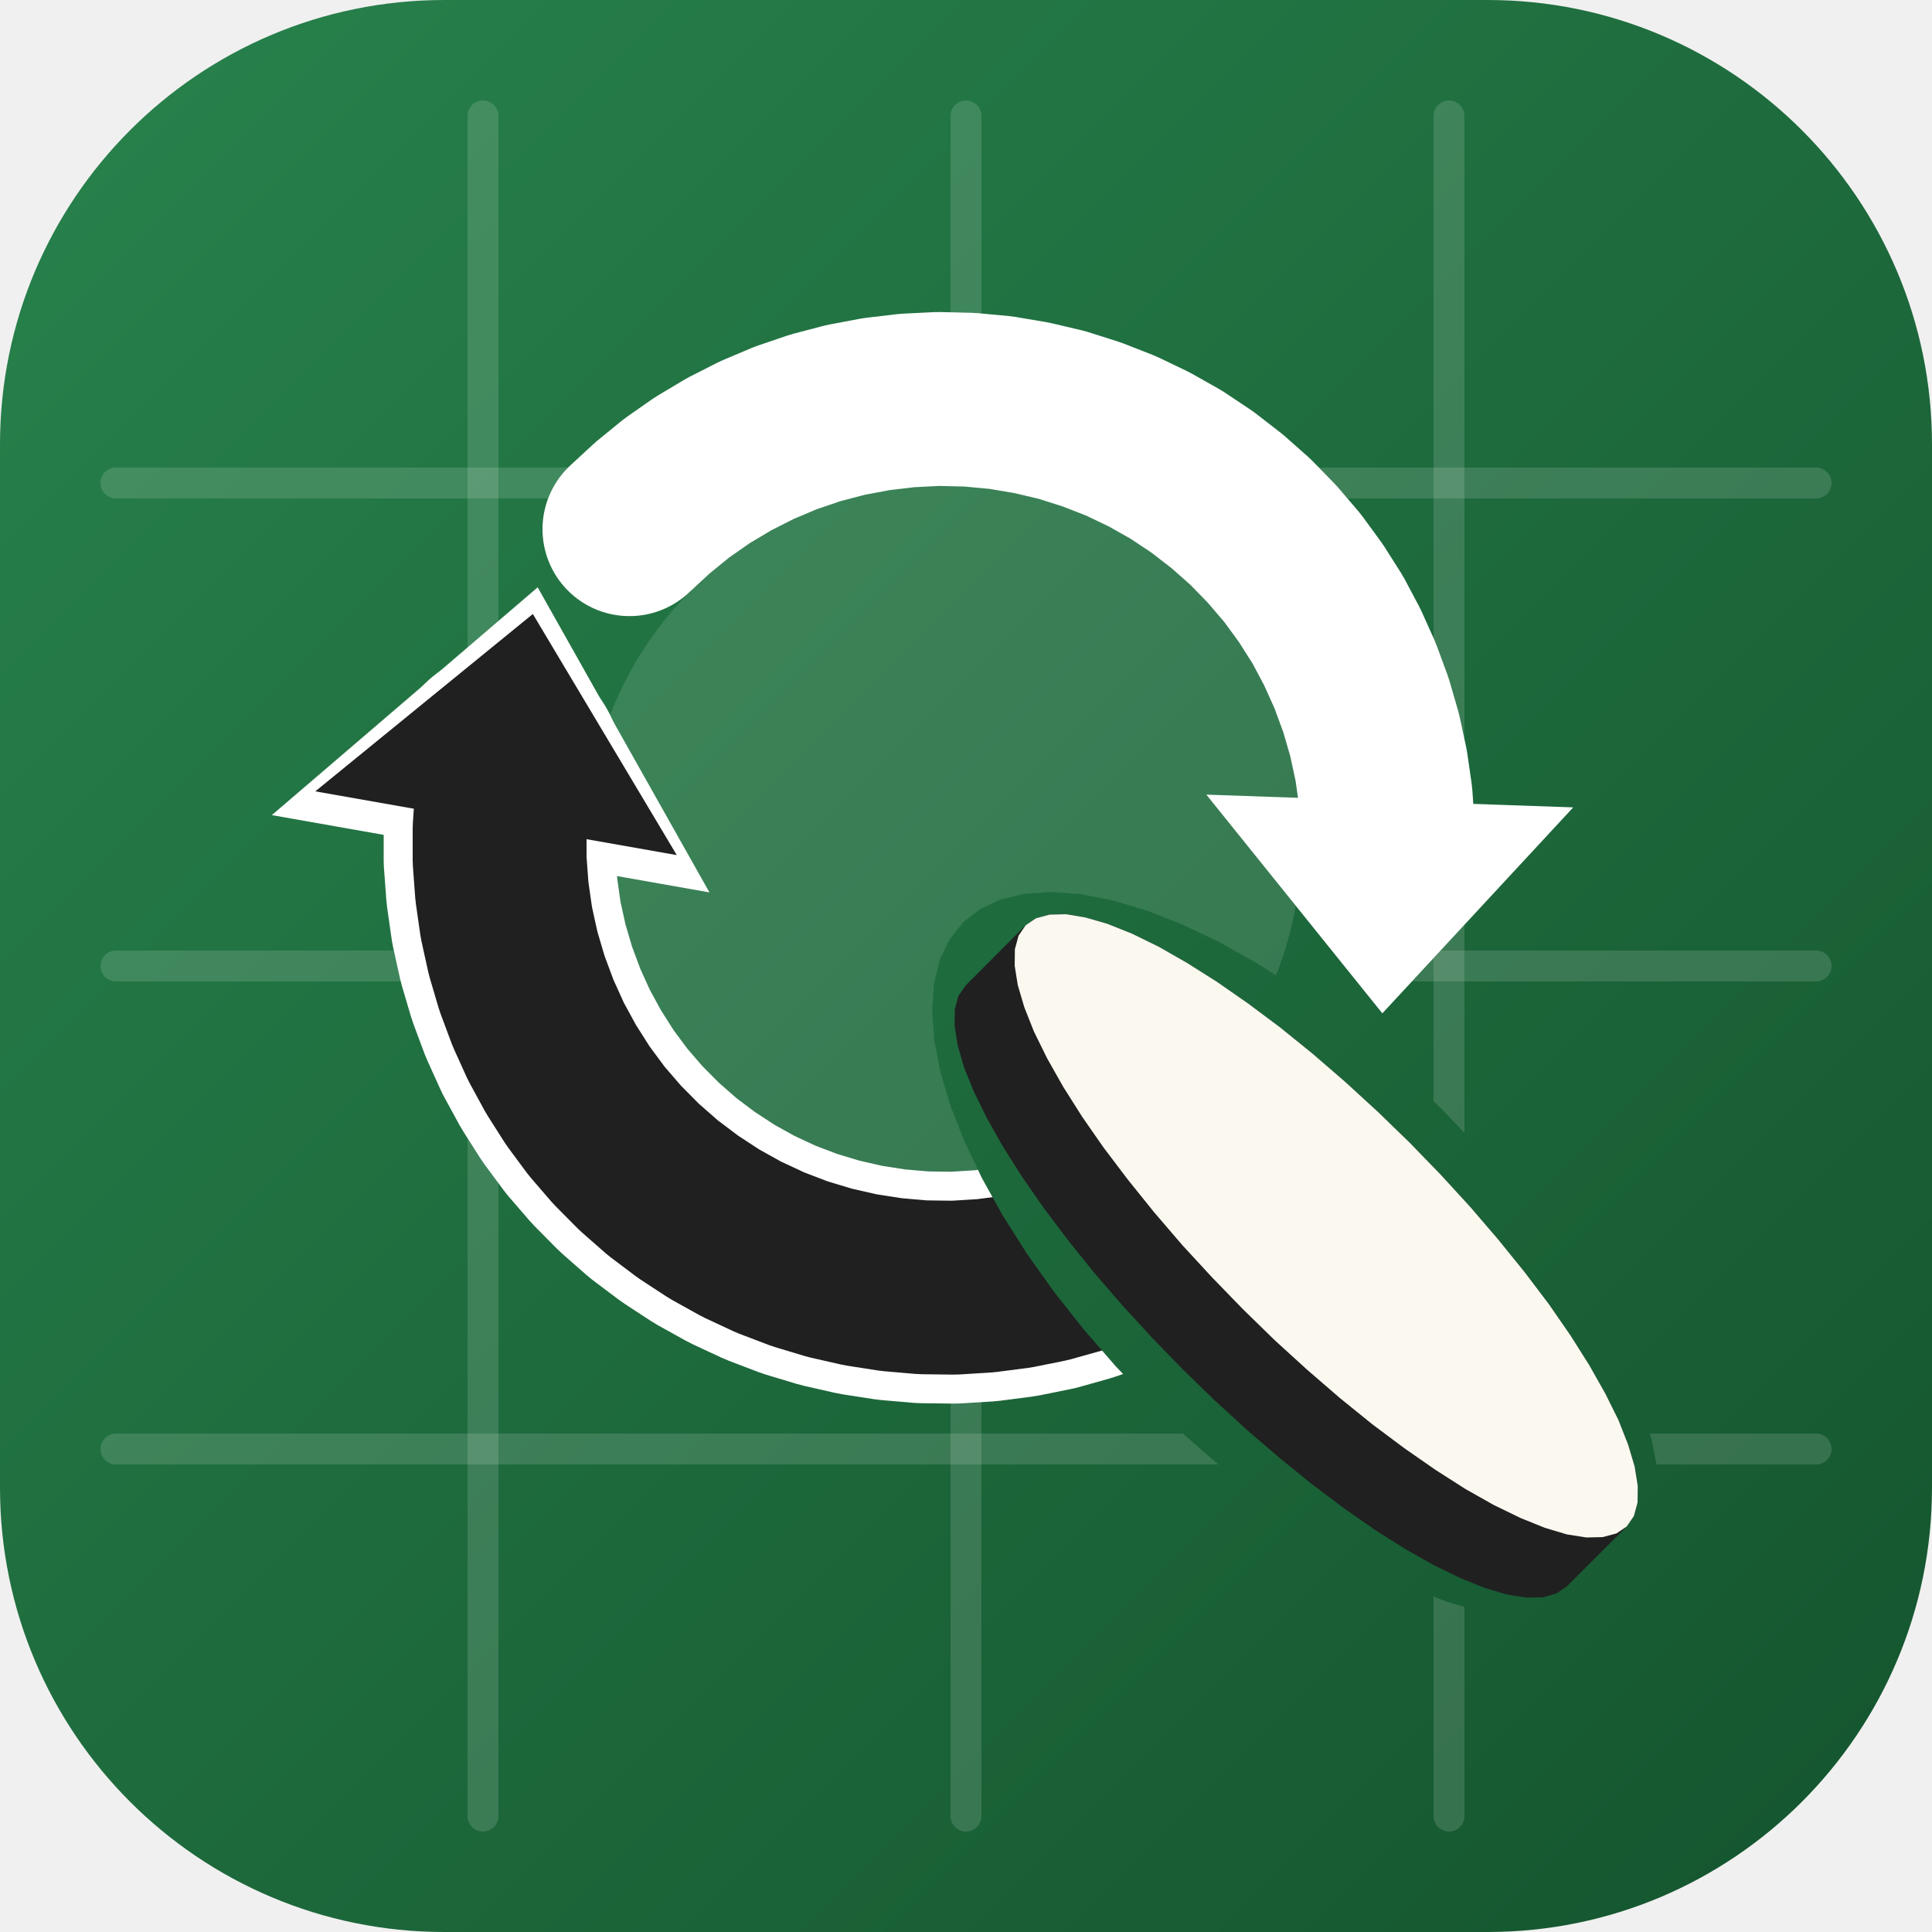
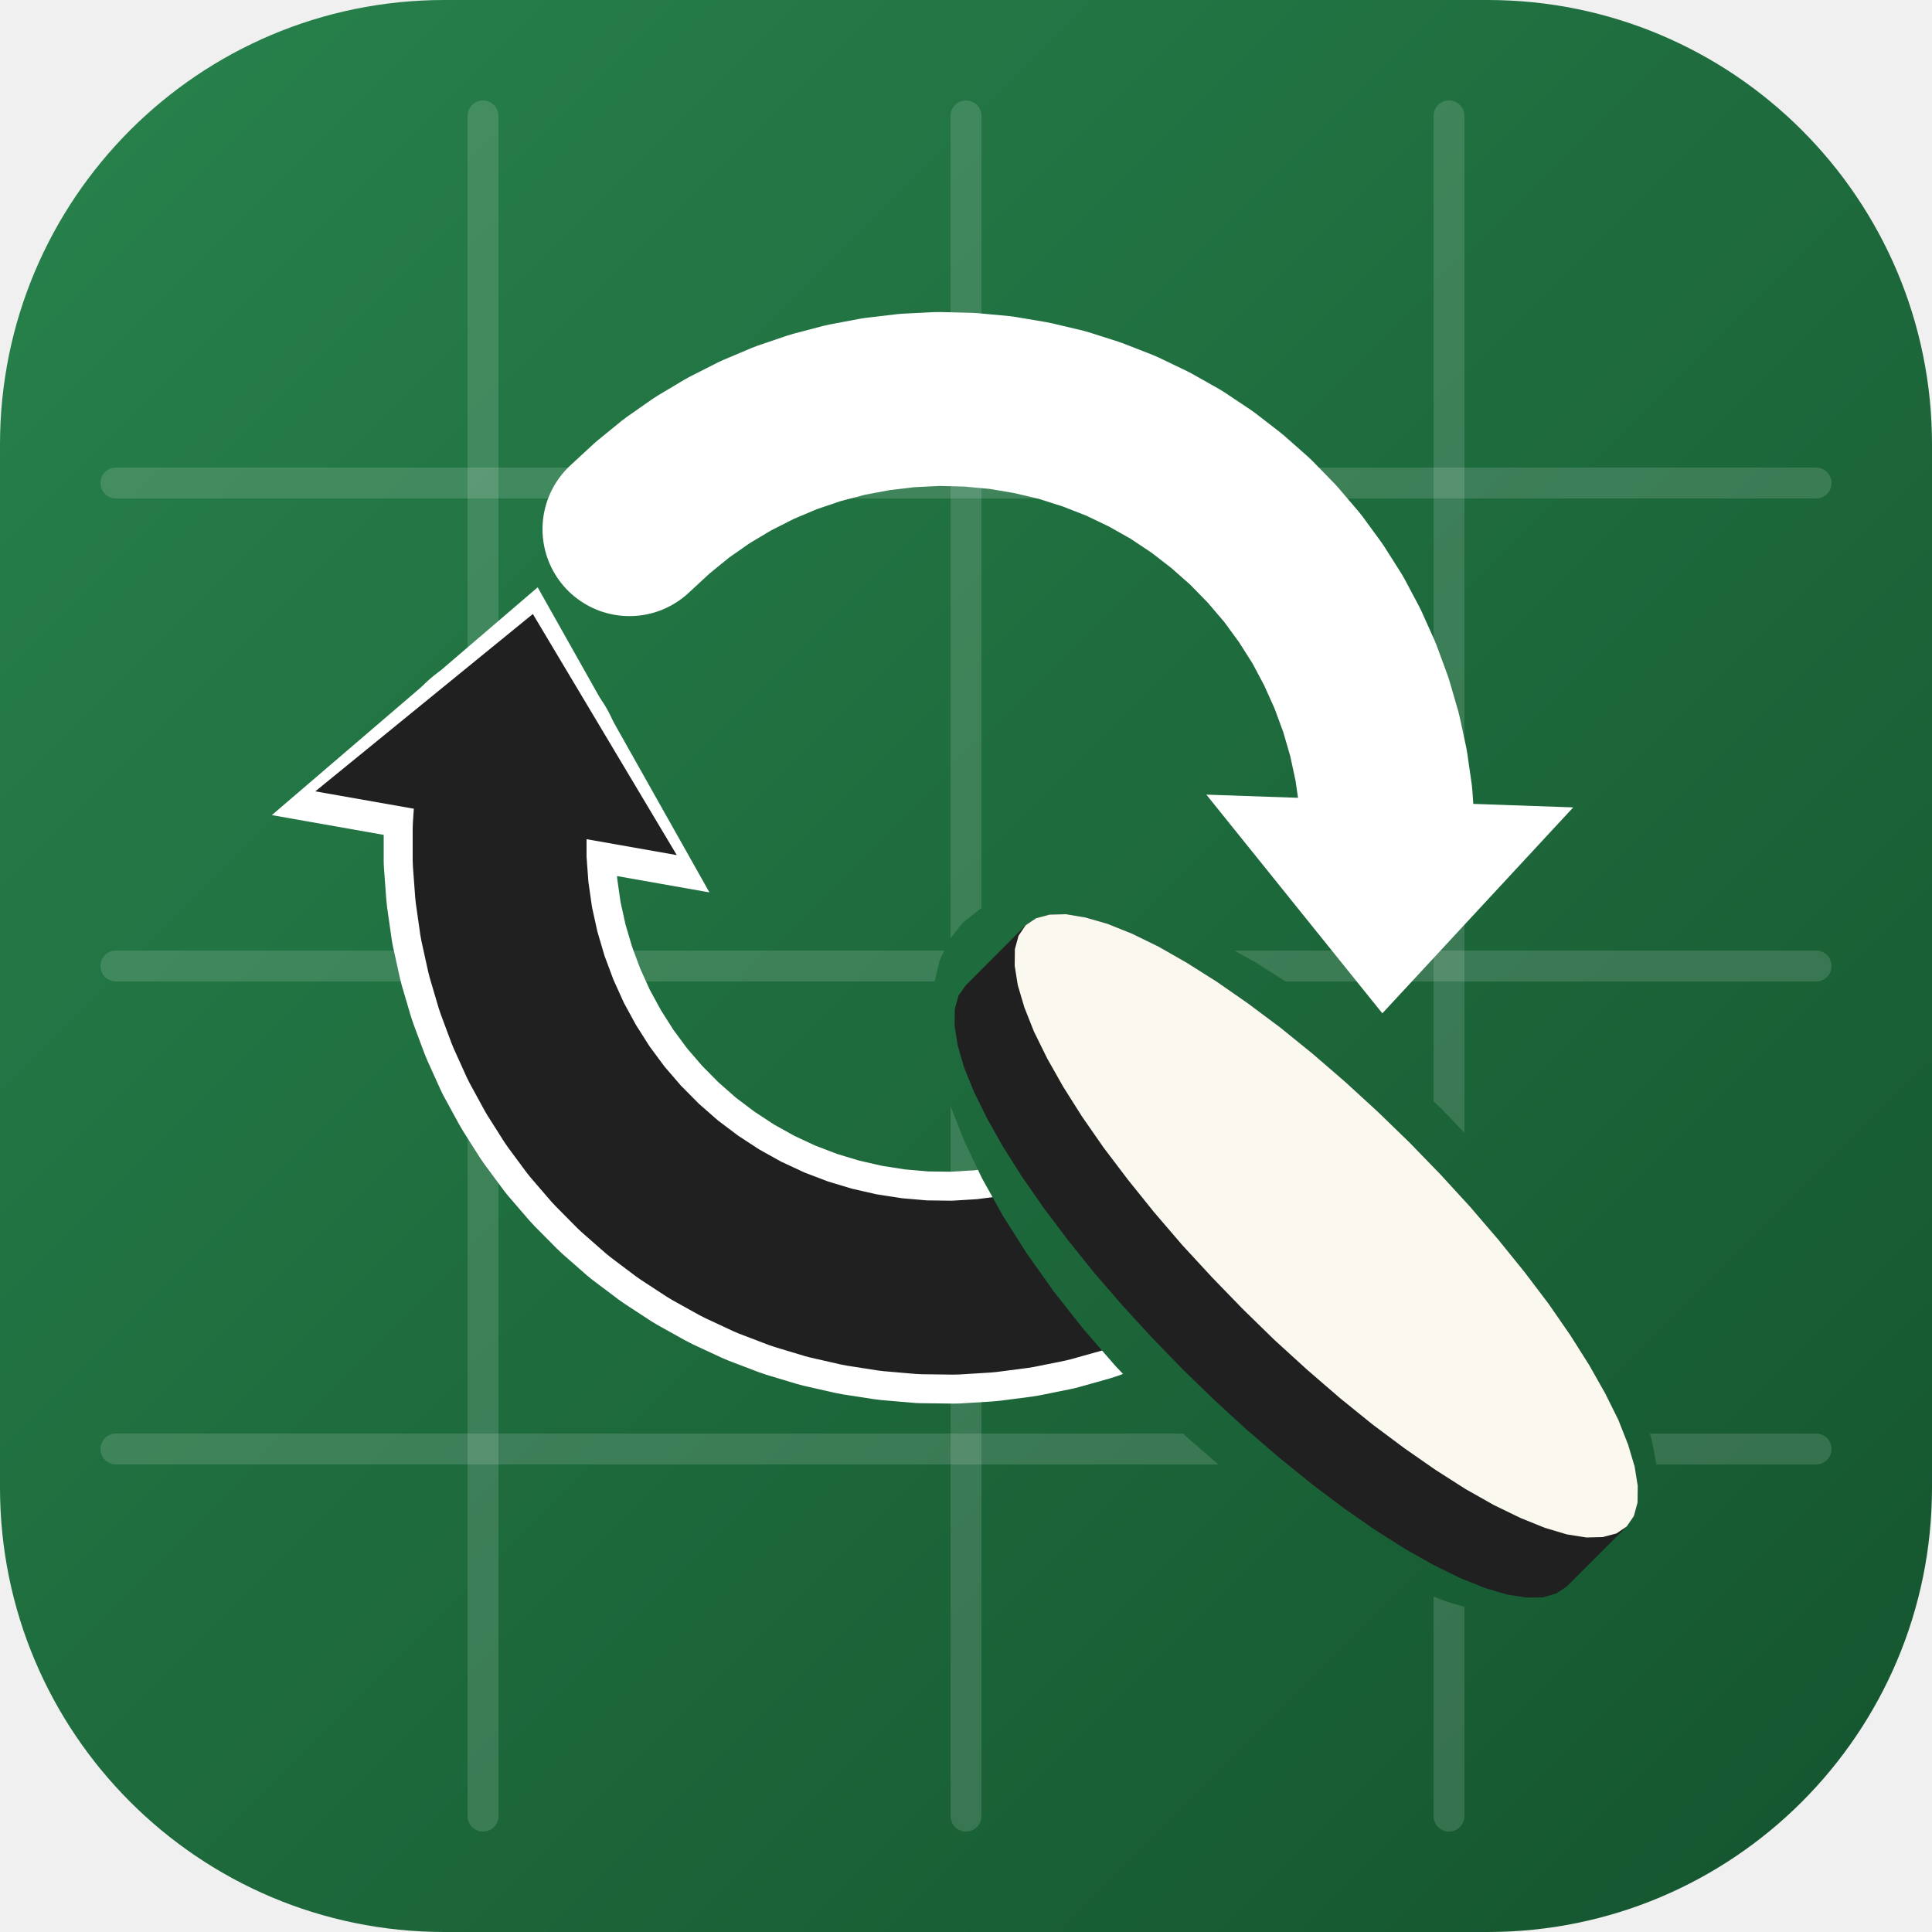
<svg xmlns="http://www.w3.org/2000/svg" viewBox="0 0 100 100">
  <defs>
    <linearGradient id="g" gradientUnits="userSpaceOnUse" x1="0" y1="0" x2="100" y2="100">
      <stop offset="0" stop-color="#28824c" />
      <stop offset="1" stop-color="#14542e" />
    </linearGradient>
  </defs>
  <rect width="100" height="100" rx="23" fill="url(#g)" />
  <path d="M25 6L25 94" fill="none" stroke="#ffffff" stroke-width="1.6" stroke-linecap="round" stroke-linejoin="round" opacity="0.14" />
  <path d="M50 6L50 94" fill="none" stroke="#ffffff" stroke-width="1.6" stroke-linecap="round" stroke-linejoin="round" opacity="0.14" />
  <path d="M75 6L75 94" fill="none" stroke="#ffffff" stroke-width="1.6" stroke-linecap="round" stroke-linejoin="round" opacity="0.14" />
  <path d="M6 25L94 25" fill="none" stroke="#ffffff" stroke-width="1.6" stroke-linecap="round" stroke-linejoin="round" opacity="0.14" />
  <path d="M6 50L94 50" fill="none" stroke="#ffffff" stroke-width="1.6" stroke-linecap="round" stroke-linejoin="round" opacity="0.14" />
  <path d="M6 75L94 75" fill="none" stroke="#ffffff" stroke-width="1.6" stroke-linecap="round" stroke-linejoin="round" opacity="0.14" />
-   <circle cx="48.85" cy="43.65" r="23" fill="url(#g)" />
-   <circle cx="48.85" cy="43.65" r="18.5" fill="#ffffff" opacity="0.12" />
  <path d="M32.58 27.39L33.77 26.29L35.02 25.27L36.35 24.34L37.74 23.51L39.18 22.78L40.67 22.15L42.2 21.63L43.76 21.22L45.35 20.92L46.96 20.73L48.57 20.65L50.19 20.69L51.8 20.84L53.4 21.11L54.97 21.48L56.51 21.97L58.02 22.56L59.48 23.26L60.88 24.05L62.23 24.95L63.51 25.94L64.72 27.01L65.85 28.17L66.9 29.4L67.85 30.7L68.72 32.07L69.48 33.5L70.14 34.97L70.7 36.49L71.15 38.04L71.49 39.62L71.72 41.22L71.83 42.84L71.83 44.45" fill="none" stroke="#ffffff" stroke-width="9" stroke-linecap="round" stroke-linejoin="round" />
  <polygon points="71.55,52.45 81.43,41.79 62.44,41.13" fill="#ffffff" />
  <path d="M66.47 58.44L65.38 59.65L64.2 60.77L62.95 61.82L61.64 62.77L60.25 63.62L58.81 64.38L57.32 65.03L55.79 65.58L54.22 66.02L52.63 66.34L51.01 66.55L49.39 66.65L47.76 66.63L46.14 66.49L44.53 66.24L42.95 65.88L41.39 65.41L39.87 64.83L38.39 64.14L36.97 63.35L35.61 62.46L34.31 61.48L33.09 60.41L31.94 59.25L30.88 58.02L29.91 56.71L29.04 55.34L28.26 53.91L27.59 52.43L27.02 50.9L26.56 49.34L26.21 47.75L25.98 46.14L25.86 44.52L25.86 42.89L25.97 41.27L26.2 39.66" fill="none" stroke="#ffffff" stroke-width="12" stroke-linecap="round" stroke-linejoin="round" />
  <polygon points="27.83,30.4 14.07,42.19 36.72,46.19" fill="#ffffff" />
  <path d="M66.47 58.44L65.38 59.65L64.2 60.77L62.95 61.82L61.64 62.77L60.25 63.62L58.81 64.38L57.32 65.03L55.79 65.58L54.22 66.02L52.63 66.34L51.01 66.55L49.39 66.65L47.76 66.63L46.14 66.49L44.53 66.24L42.95 65.88L41.39 65.41L39.87 64.83L38.39 64.14L36.97 63.35L35.61 62.46L34.31 61.48L33.09 60.41L31.94 59.25L30.88 58.02L29.91 56.71L29.04 55.34L28.26 53.91L27.59 52.43L27.02 50.9L26.56 49.34L26.21 47.75L25.98 46.14L25.86 44.52L25.86 42.89L25.97 41.27L26.2 39.66" fill="none" stroke="#202020" stroke-width="9" stroke-linecap="round" stroke-linejoin="round" />
  <polygon points="27.58,31.78 16.32,40.96 35.03,44.26" fill="#202020" />
  <polygon points="84.34,82.26 83.46,82.96 82.39,83.46 81.16,83.75 79.77,83.85 78.25,83.73 76.6,83.41 74.85,82.89 73.01,82.17 71.11,81.27 69.16,80.19 67.2,78.94 65.23,77.53 63.28,75.99 61.37,74.33 59.52,72.57 57.76,70.73 56.1,68.82 54.56,66.87 53.16,64.9 51.91,62.93 50.83,60.99 49.92,59.08 49.2,57.25 48.68,55.5 48.36,53.85 48.25,52.32 48.34,50.94 48.64,49.7 49.14,48.64 49.84,47.75 50.72,47.06 51.79,46.56 53.02,46.26 54.41,46.17 55.93,46.28 57.58,46.6 59.33,47.12 61.17,47.84 63.07,48.74 65.02,49.83 66.98,51.08 68.95,52.48 70.9,54.02 72.81,55.68 74.66,57.44 76.42,59.29 78.08,61.19 79.62,63.14 81.02,65.11 82.27,67.08 83.35,69.03 84.26,70.93 84.97,72.77 85.49,74.52 85.81,76.17 85.93,77.69 85.84,79.08 85.54,80.31 85.04,81.37 84.34,82.26" fill="url(#g)" />
  <polygon points="81.09,82.12 80.55,82.48 79.85,82.68 79,82.69 77.99,82.53 76.85,82.19 75.58,81.68 74.21,81.01 72.74,80.18 71.19,79.2 69.58,78.08 67.92,76.83 66.24,75.47 64.55,74.02 62.87,72.48 61.22,70.88 59.62,69.23 58.08,67.55 56.62,65.86 55.27,64.18 54.02,62.52 52.9,60.91 51.92,59.36 51.09,57.89 50.41,56.51 49.9,55.25 49.57,54.11 49.41,53.1 49.42,52.24 49.61,51.54 49.98,51.01 53.09,47.89 53.62,47.53 54.33,47.34 55.18,47.32 56.19,47.49 57.33,47.82 58.6,48.33 59.97,49 61.44,49.84 62.99,50.82 64.6,51.94 66.26,53.18 67.94,54.54 69.63,56 71.31,57.54 72.96,59.14 74.56,60.79 76.1,62.47 77.55,64.16 78.91,65.84 80.16,67.49 81.28,69.11 82.26,70.66 83.09,72.13 83.77,73.5 84.27,74.77 84.61,75.91 84.77,76.91 84.76,77.77 84.57,78.47 84.2,79.01" fill="#202020" />
  <polygon points="84.2,79.01 83.67,79.37 82.96,79.56 82.11,79.58 81.1,79.42 79.96,79.08 78.7,78.57 77.32,77.9 75.85,77.07 74.3,76.08 72.69,74.96 71.03,73.72 69.35,72.36 67.66,70.9 65.98,69.37 64.33,67.76 62.73,66.11 61.19,64.44 59.74,62.75 58.38,61.06 57.13,59.41 56.01,57.8 55.03,56.25 54.2,54.78 53.52,53.4 53.02,52.14 52.68,50.99 52.52,49.99 52.53,49.13 52.72,48.43 53.09,47.89 53.62,47.53 54.33,47.34 55.18,47.32 56.19,47.49 57.33,47.82 58.6,48.33 59.97,49 61.44,49.84 62.99,50.82 64.6,51.94 66.26,53.18 67.94,54.54 69.63,56 71.31,57.54 72.96,59.14 74.56,60.79 76.1,62.47 77.55,64.16 78.91,65.84 80.16,67.49 81.28,69.11 82.26,70.66 83.09,72.13 83.77,73.5 84.27,74.77 84.61,75.91 84.77,76.91 84.76,77.77 84.57,78.47 84.2,79.01" fill="#fbf8f0" />
</svg>
